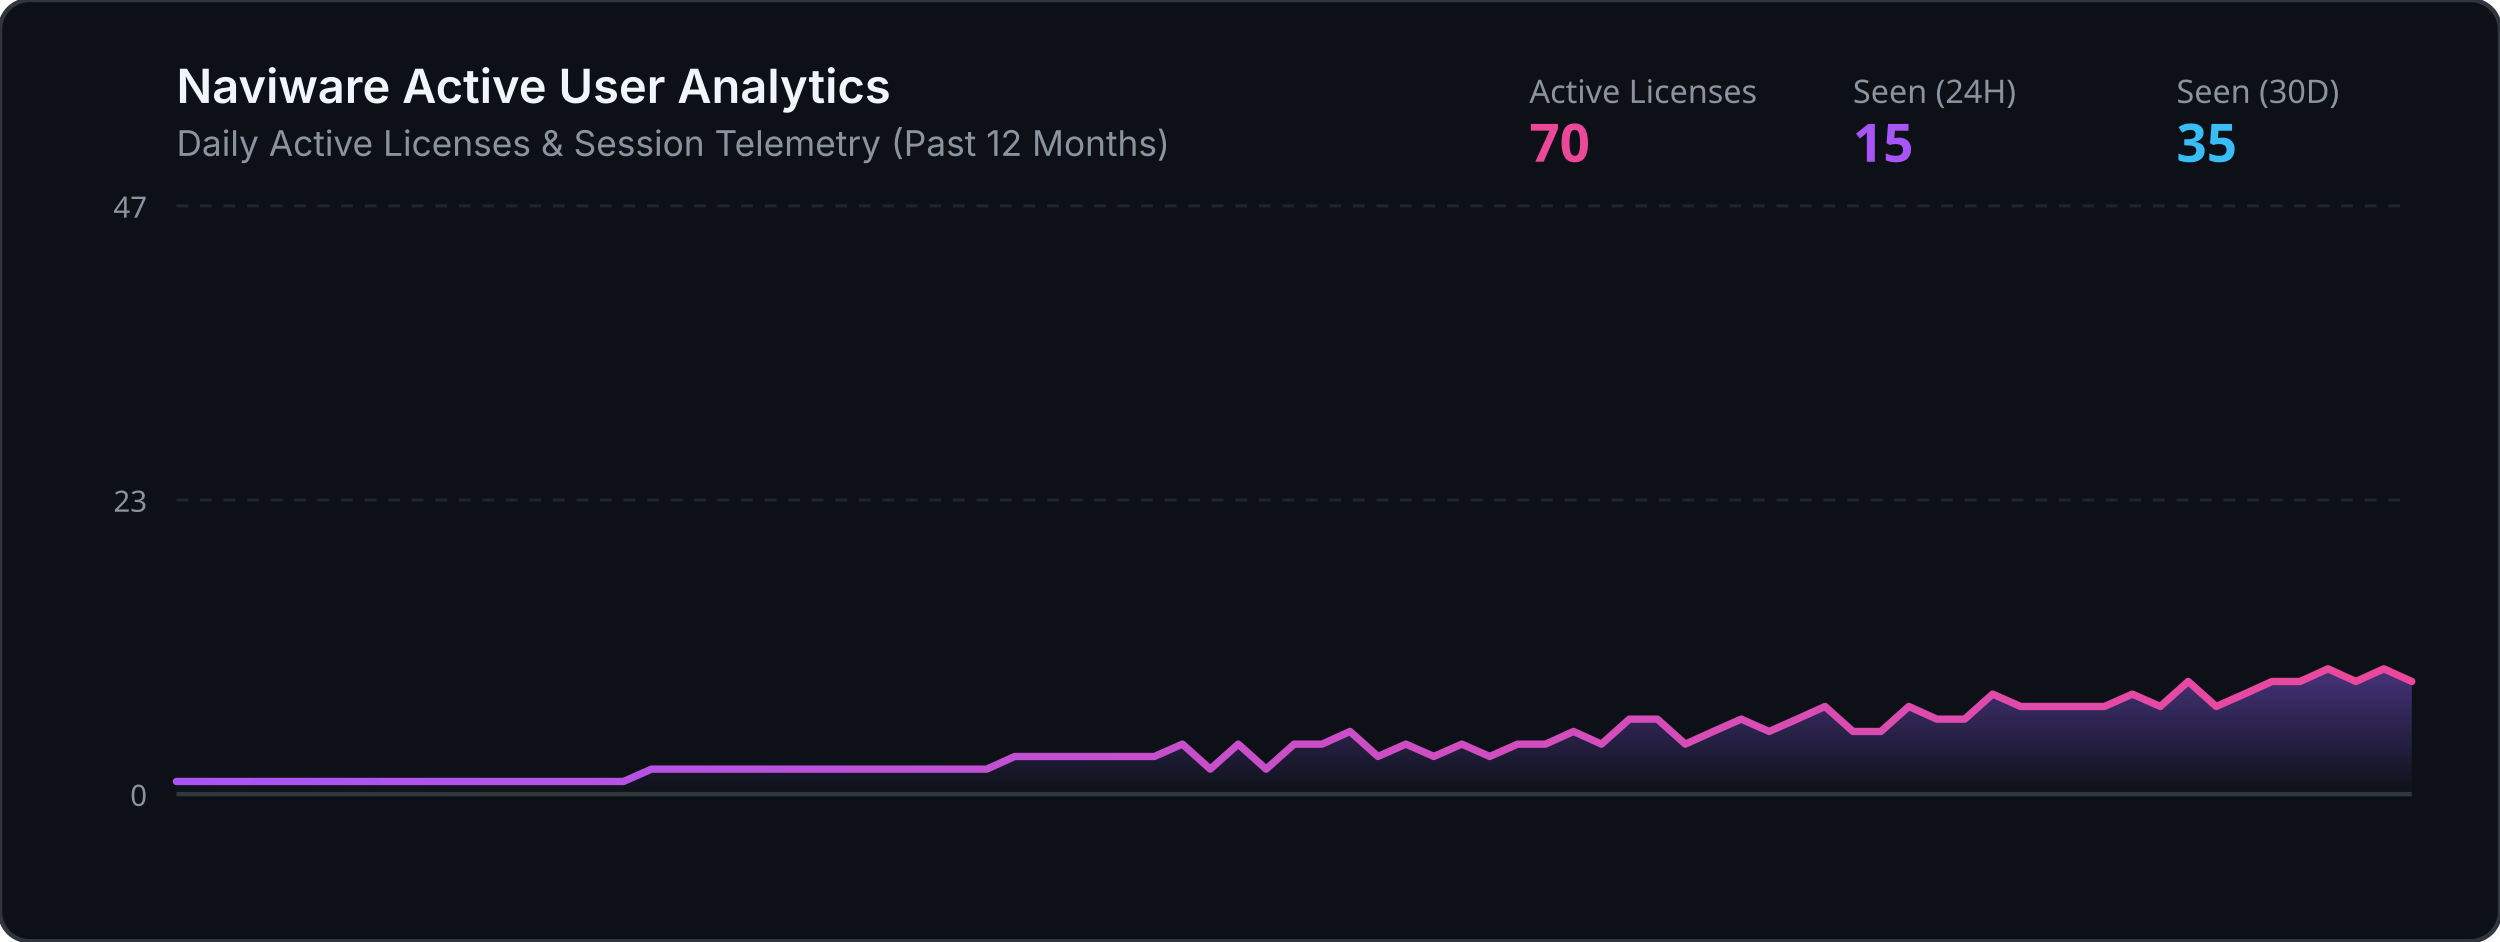
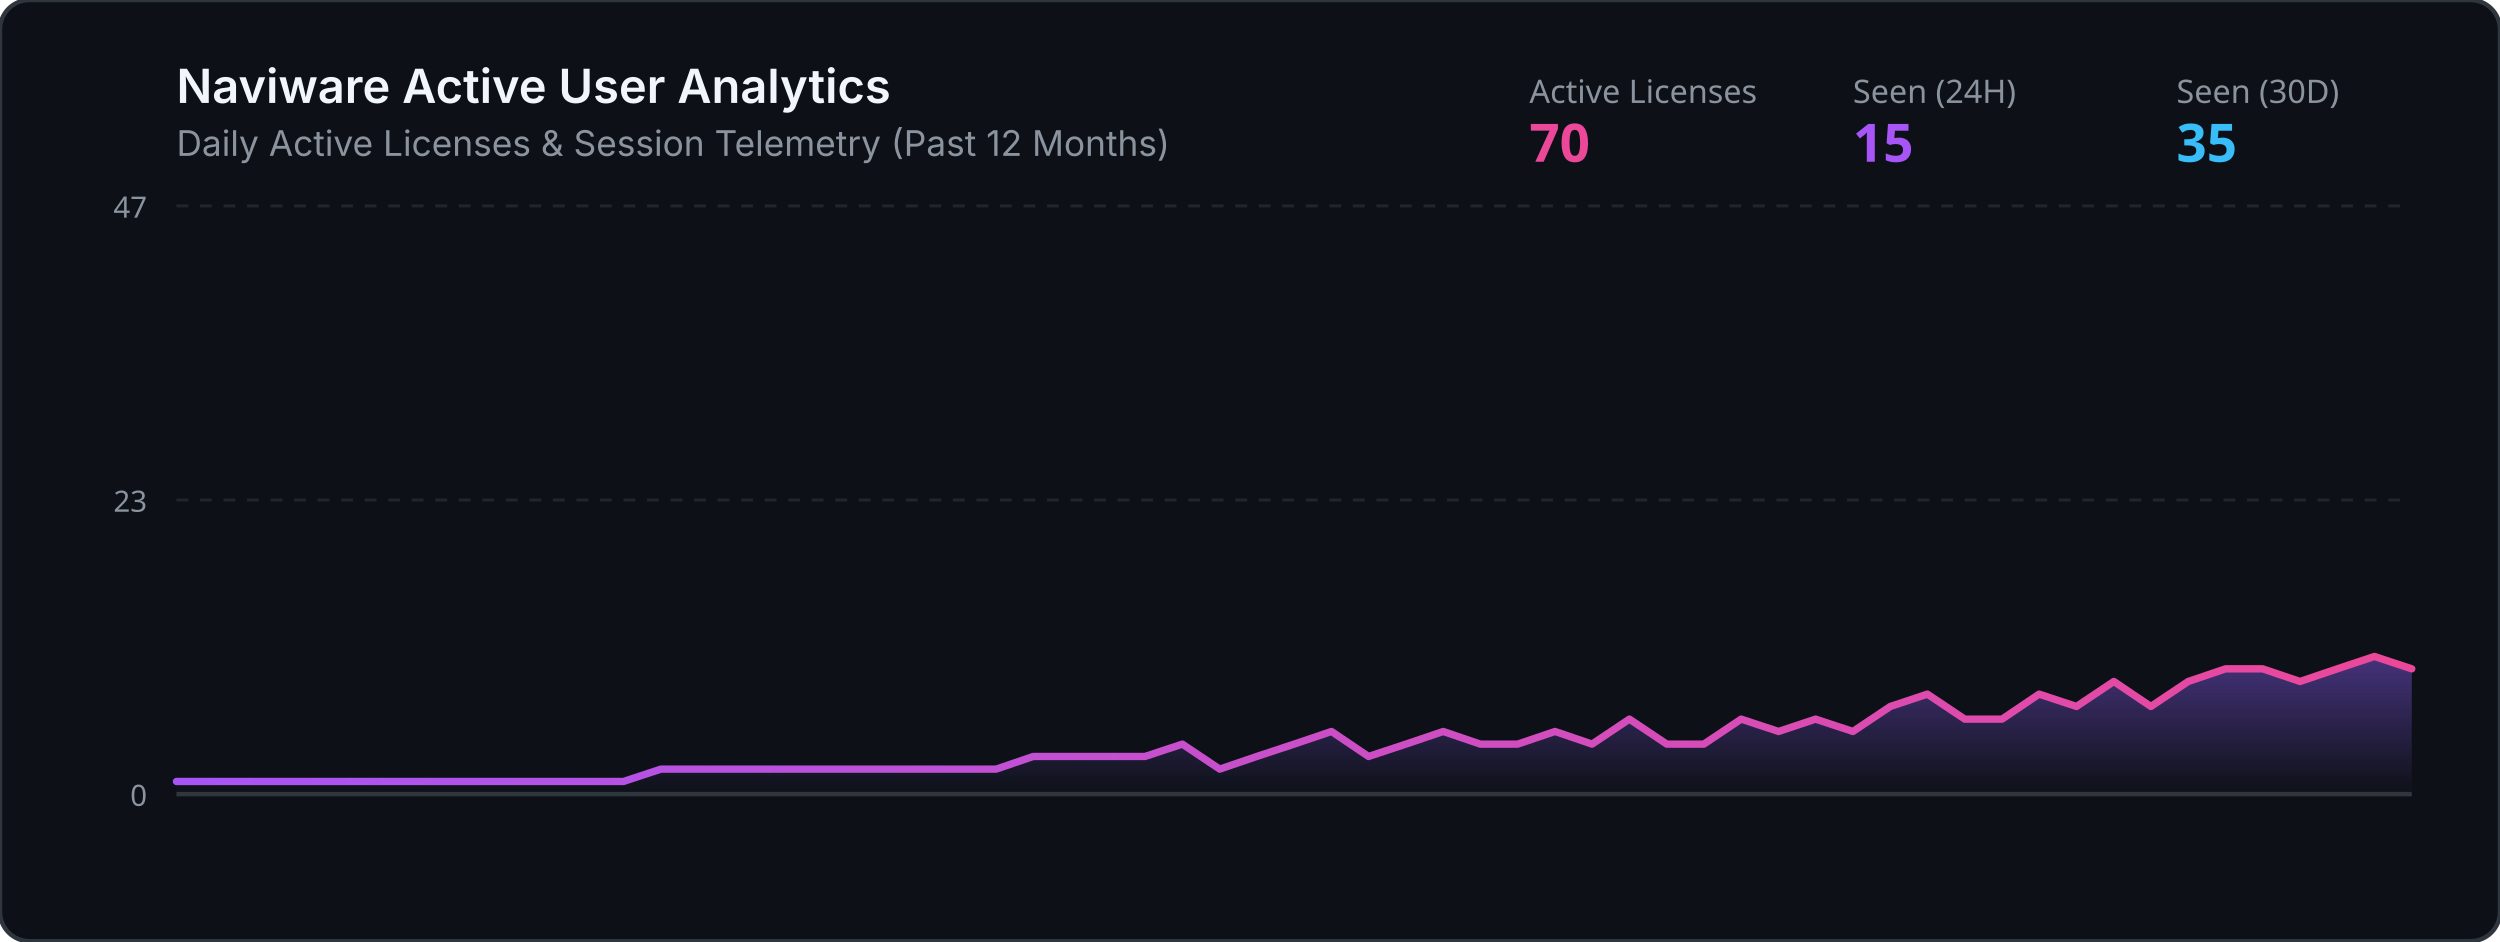
<svg xmlns="http://www.w3.org/2000/svg" viewBox="0 0 850 320" width="100%" height="320">
  <defs>
    <linearGradient id="grad" x1="0%" y1="0%" x2="0%" y2="100%">
      <stop offset="0%" stop-color="#8b5cf6" stop-opacity="0.45" />
      <stop offset="100%" stop-color="#8b5cf6" stop-opacity="0.0" />
    </linearGradient>
    <linearGradient id="lineGrad" x1="0%" y1="0%" x2="100%" y2="0%">
      <stop offset="0%" stop-color="#a855f7" />
      <stop offset="100%" stop-color="#ec4899" />
    </linearGradient>
  </defs>
  <rect width="850" height="320" rx="10" fill="#0d1117" stroke="#30363d" stroke-width="1.5" />
  <text x="60" y="35" fill="#f0f6fc" font-family="-apple-system,BlinkMacSystemFont,Segoe UI,sans-serif" font-size="16" font-weight="600">Naviware Active User Analytics</text>
  <text x="60" y="53" fill="#8b949e" font-family="-apple-system,BlinkMacSystemFont,Segoe UI,sans-serif" font-size="12">Daily Active Licenses &amp; Session Telemetry (Past 12 Months)</text>
  <text x="520" y="35" fill="#8b949e" font-family="sans-serif" font-size="11">Active Licenses</text>
  <text x="520" y="55" fill="#ec4899" font-family="sans-serif" font-size="18" font-weight="bold">70</text>
  <text x="630" y="35" fill="#8b949e" font-family="sans-serif" font-size="11">Seen (24H)</text>
  <text x="630" y="55" fill="#a855f7" font-family="sans-serif" font-size="18" font-weight="bold">15</text>
  <text x="740" y="35" fill="#8b949e" font-family="sans-serif" font-size="11">Seen (30D)</text>
  <text x="740" y="55" fill="#38bdf8" font-family="sans-serif" font-size="18" font-weight="bold">35</text>
  <line x1="60" y1="70" x2="820" y2="70" stroke="#21262d" stroke-width="1" stroke-dasharray="4" />
  <line x1="60" y1="170.0" x2="820" y2="170.0" stroke="#21262d" stroke-width="1" stroke-dasharray="4" />
  <line x1="60" y1="270" x2="820" y2="270" stroke="#30363d" stroke-width="1.5" />
  <text x="50" y="74" fill="#8b949e" font-family="sans-serif" font-size="10" text-anchor="end">47</text>
  <text x="50" y="174.0" fill="#8b949e" font-family="sans-serif" font-size="10" text-anchor="end">23</text>
  <text x="50" y="274" fill="#8b949e" font-family="sans-serif" font-size="10" text-anchor="end">0</text>
-   <polygon points="60,270 60.0,265.7 69.5,265.7 79.0,265.7 88.5,265.7 98.0,265.7 107.5,265.7 117.0,265.7 126.5,265.7 136.0,265.7 145.5,265.7 155.0,265.7 164.5,265.7 174.0,265.7 183.5,265.7 193.0,265.7 202.5,265.7 212.0,265.7 221.5,261.5 231.0,261.5 240.5,261.5 250.0,261.5 259.5,261.5 269.0,261.5 278.5,261.5 288.0,261.5 297.5,261.5 307.0,261.5 316.5,261.5 326.0,261.5 335.5,261.5 345.0,257.2 354.5,257.2 364.0,257.2 373.5,257.2 383.0,257.2 392.5,257.2 402.0,253.0 411.5,261.5 421.0,253.0 430.5,261.5 440.0,253.0 449.5,253.0 459.0,248.7 468.5,257.2 478.0,253.0 487.5,257.2 497.0,253.0 506.5,257.2 516.0,253.0 525.5,253.0 535.0,248.7 544.5,253.0 554.0,244.5 563.5,244.5 573.0,253.0 582.5,248.7 592.0,244.5 601.5,248.7 611.0,244.5 620.5,240.2 630.0,248.7 639.5,248.7 649.0,240.2 658.5,244.5 668.0,244.5 677.5,236.0 687.0,240.2 696.5,240.2 706.0,240.2 715.5,240.2 725.0,236.0 734.5,240.2 744.0,231.7 753.5,240.2 763.0,236.0 772.5,231.7 782.0,231.7 791.5,227.4 801.0,231.7 810.5,227.4 820.0,231.7 820,270" fill="url(#grad)" />
-   <polyline points="60.0,265.7 69.5,265.7 79.0,265.7 88.5,265.7 98.0,265.7 107.5,265.7 117.0,265.7 126.5,265.7 136.0,265.7 145.5,265.7 155.0,265.7 164.5,265.7 174.0,265.7 183.5,265.7 193.0,265.7 202.5,265.7 212.0,265.7 221.5,261.5 231.0,261.5 240.5,261.5 250.0,261.5 259.5,261.5 269.0,261.5 278.5,261.5 288.0,261.5 297.5,261.5 307.0,261.5 316.5,261.5 326.0,261.5 335.5,261.5 345.0,257.2 354.5,257.2 364.0,257.2 373.5,257.2 383.0,257.2 392.5,257.2 402.0,253.0 411.5,261.5 421.0,253.0 430.5,261.5 440.0,253.0 449.5,253.0 459.0,248.7 468.5,257.2 478.0,253.0 487.5,257.2 497.0,253.0 506.5,257.2 516.0,253.0 525.5,253.0 535.0,248.7 544.5,253.0 554.0,244.5 563.5,244.5 573.0,253.0 582.5,248.7 592.0,244.5 601.5,248.7 611.0,244.5 620.5,240.2 630.0,248.7 639.5,248.7 649.0,240.2 658.5,244.5 668.0,244.5 677.5,236.0 687.0,240.2 696.5,240.2 706.0,240.2 715.5,240.2 725.0,236.0 734.5,240.2 744.0,231.7 753.5,240.2 763.0,236.0 772.5,231.7 782.0,231.7 791.5,227.4 801.0,231.7 810.5,227.4 820.0,231.7" fill="none" stroke="url(#lineGrad)" stroke-width="2.5" stroke-linecap="round" stroke-linejoin="round" />
+   <polygon points="60,270 60.0,265.7 72.7,265.7 85.3,265.7 98.0,265.7 110.7,265.7 123.3,265.7 136.0,265.7 148.7,265.7 161.3,265.7 174.0,265.7 186.7,265.7 199.3,265.7 212.0,265.7 224.7,261.5 237.3,261.5 250.0,261.5 262.7,261.5 275.3,261.5 288.0,261.5 300.7,261.5 313.3,261.5 326.0,261.5 338.7,261.5 351.3,257.2 364.0,257.2 376.7,257.2 389.3,257.2 402.0,253.0 414.7,261.5 427.3,257.2 440.0,253.0 452.7,248.7 465.3,257.2 478.0,253.0 490.7,248.7 503.3,253.0 516.0,253.0 528.7,248.7 541.3,253.0 554.0,244.5 566.7,253.0 579.3,253.0 592.0,244.5 604.7,248.7 617.3,244.5 630.0,248.7 642.7,240.2 655.3,236.0 668.0,244.5 680.7,244.5 693.3,236.0 706.0,240.2 718.7,231.7 731.3,240.2 744.0,231.7 756.7,227.4 769.3,227.4 782.0,231.7 794.7,227.4 807.3,223.2 820.0,227.4 820,270" fill="url(#grad)" />
+   <polyline points="60.0,265.7 72.7,265.7 85.3,265.7 98.0,265.7 110.7,265.7 123.3,265.7 136.0,265.7 148.7,265.7 161.3,265.7 174.0,265.7 186.7,265.7 199.3,265.7 212.0,265.7 224.7,261.5 237.3,261.5 250.0,261.5 262.7,261.5 275.3,261.5 288.0,261.5 300.7,261.5 313.3,261.5 326.0,261.5 338.7,261.5 351.3,257.2 364.0,257.2 376.7,257.2 389.3,257.2 402.0,253.0 414.7,261.5 427.3,257.2 440.0,253.0 452.7,248.7 465.3,257.2 478.0,253.0 490.7,248.7 503.3,253.0 516.0,253.0 528.7,248.7 541.3,253.0 554.0,244.5 566.7,253.0 579.3,253.0 592.0,244.5 604.7,248.7 617.3,244.5 630.0,248.7 642.7,240.2 655.3,236.0 668.0,244.5 680.7,244.5 693.3,236.0 706.0,240.2 718.7,231.7 731.3,240.2 744.0,231.7 756.7,227.4 769.3,227.4 782.0,231.7 794.7,227.4 807.3,223.2 820.0,227.4" fill="none" stroke="url(#lineGrad)" stroke-width="2.5" stroke-linecap="round" stroke-linejoin="round" />
</svg>
